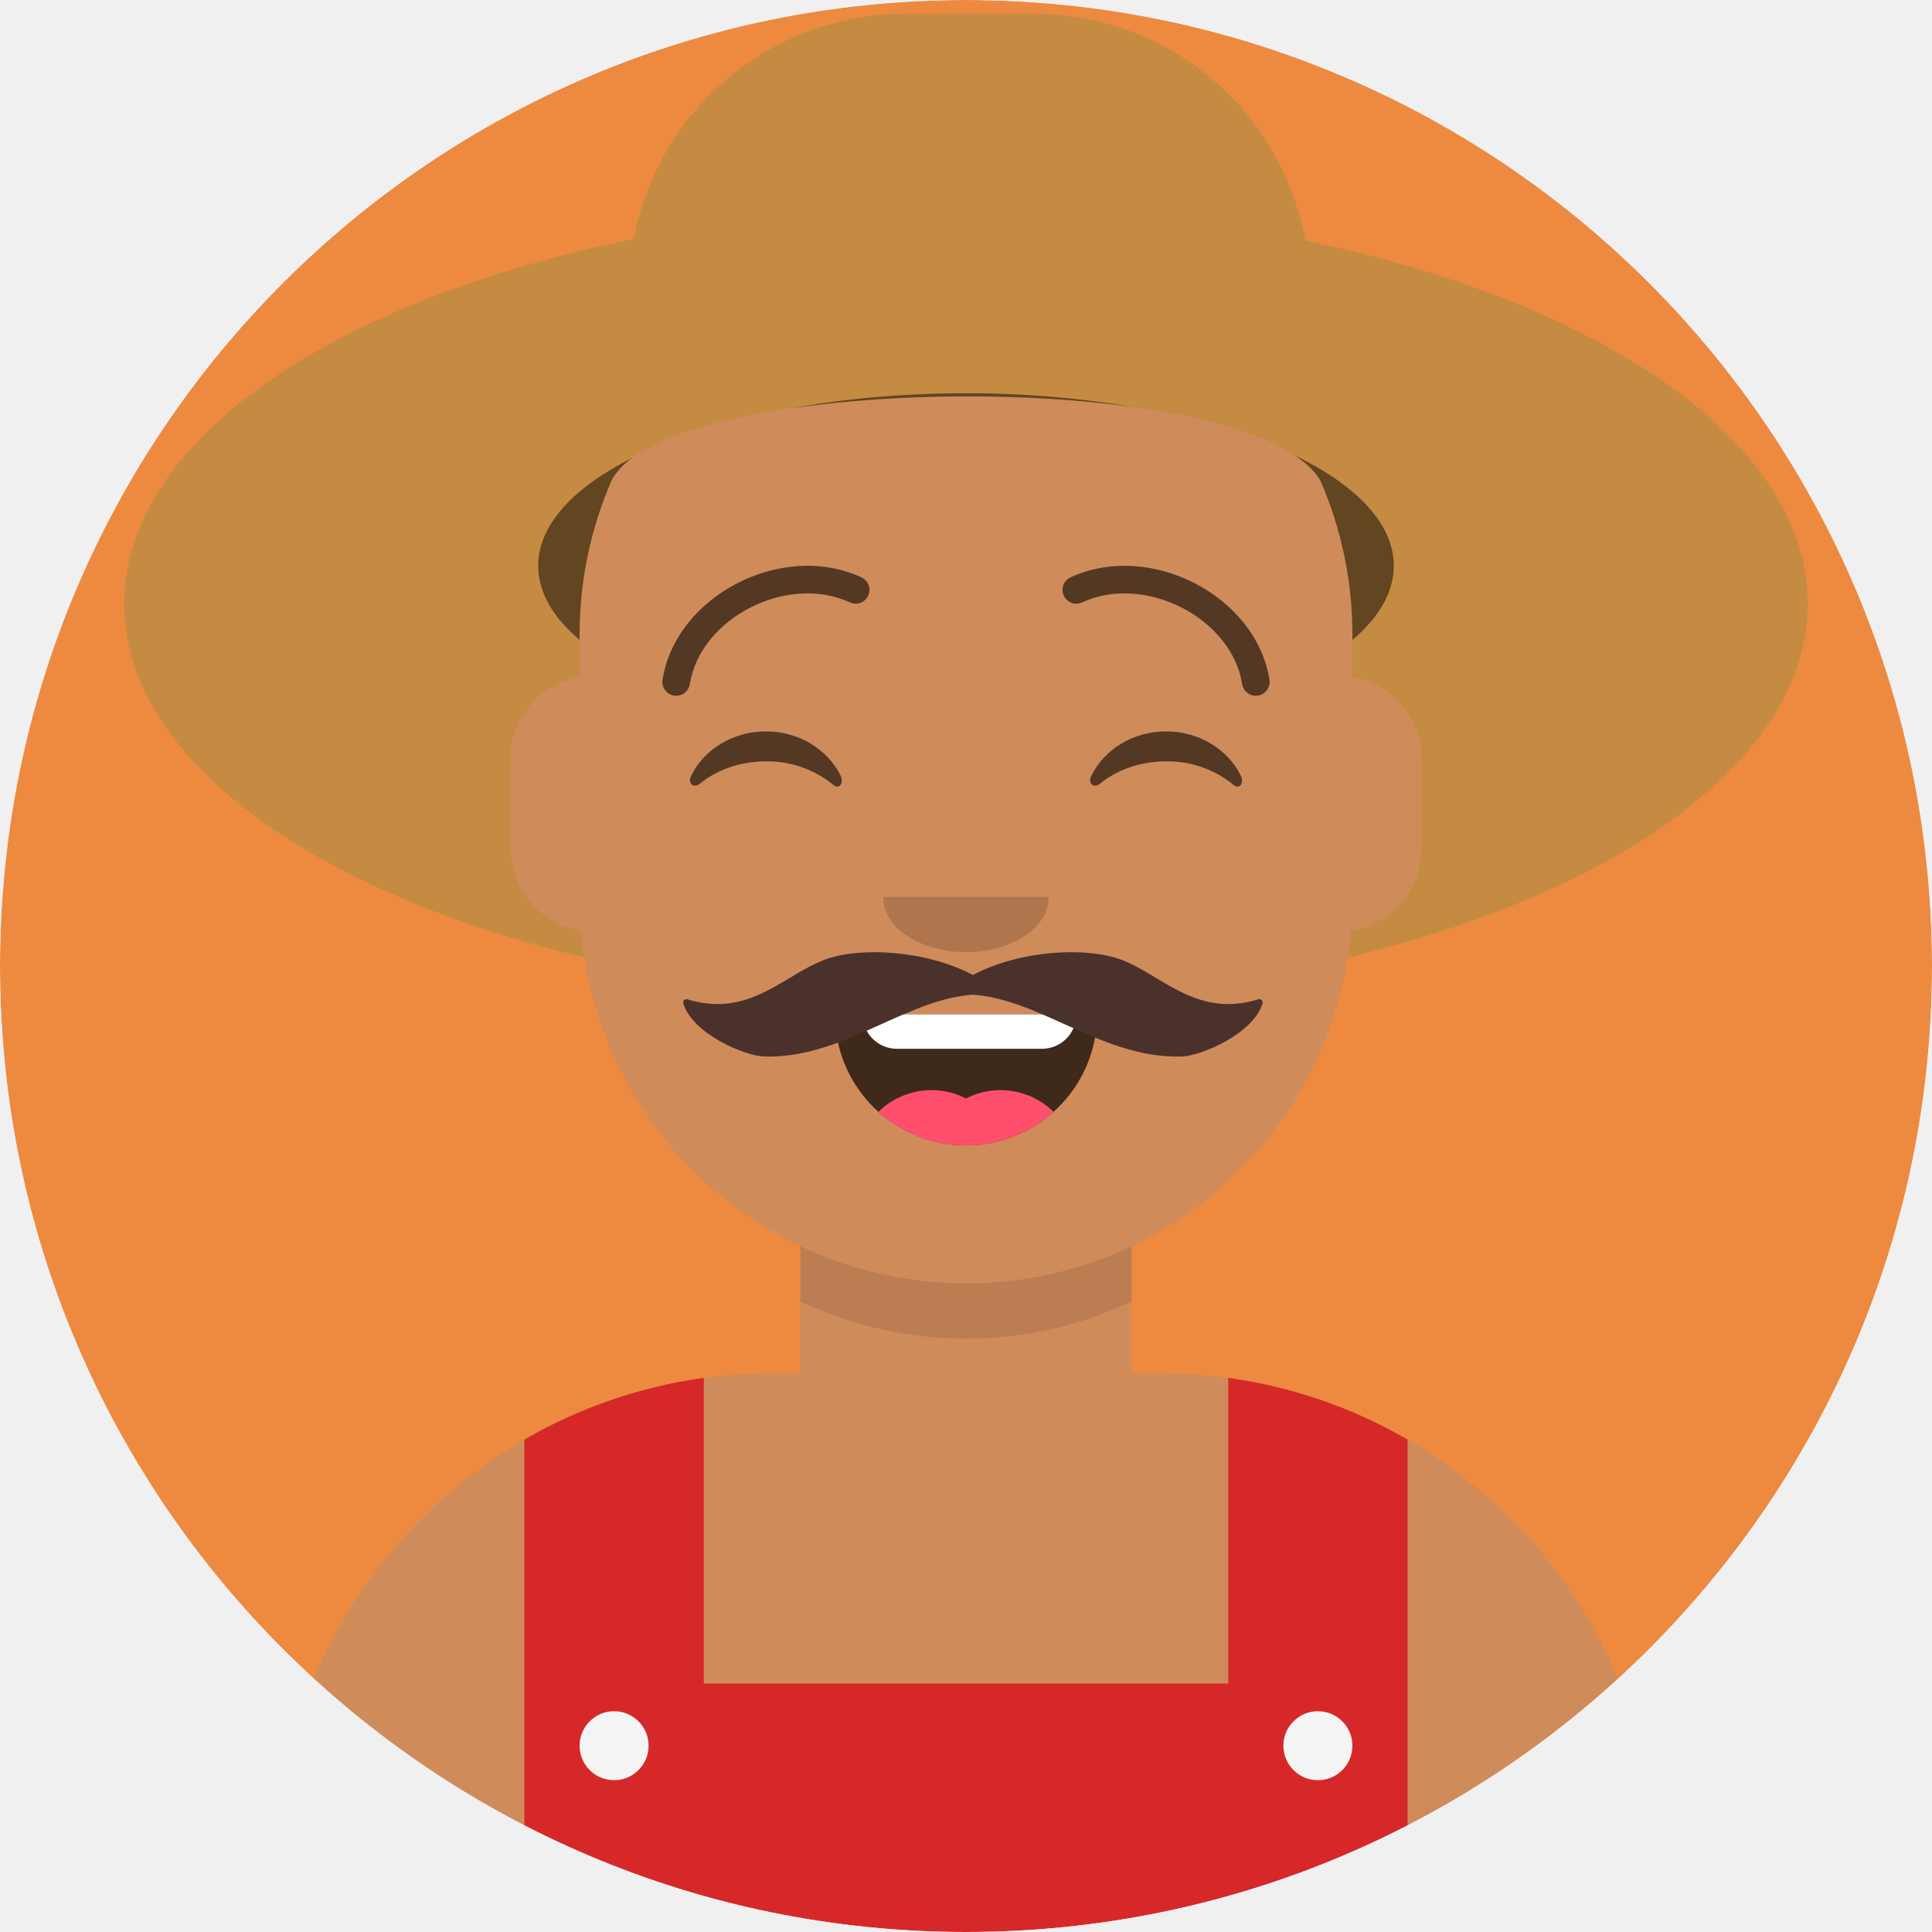
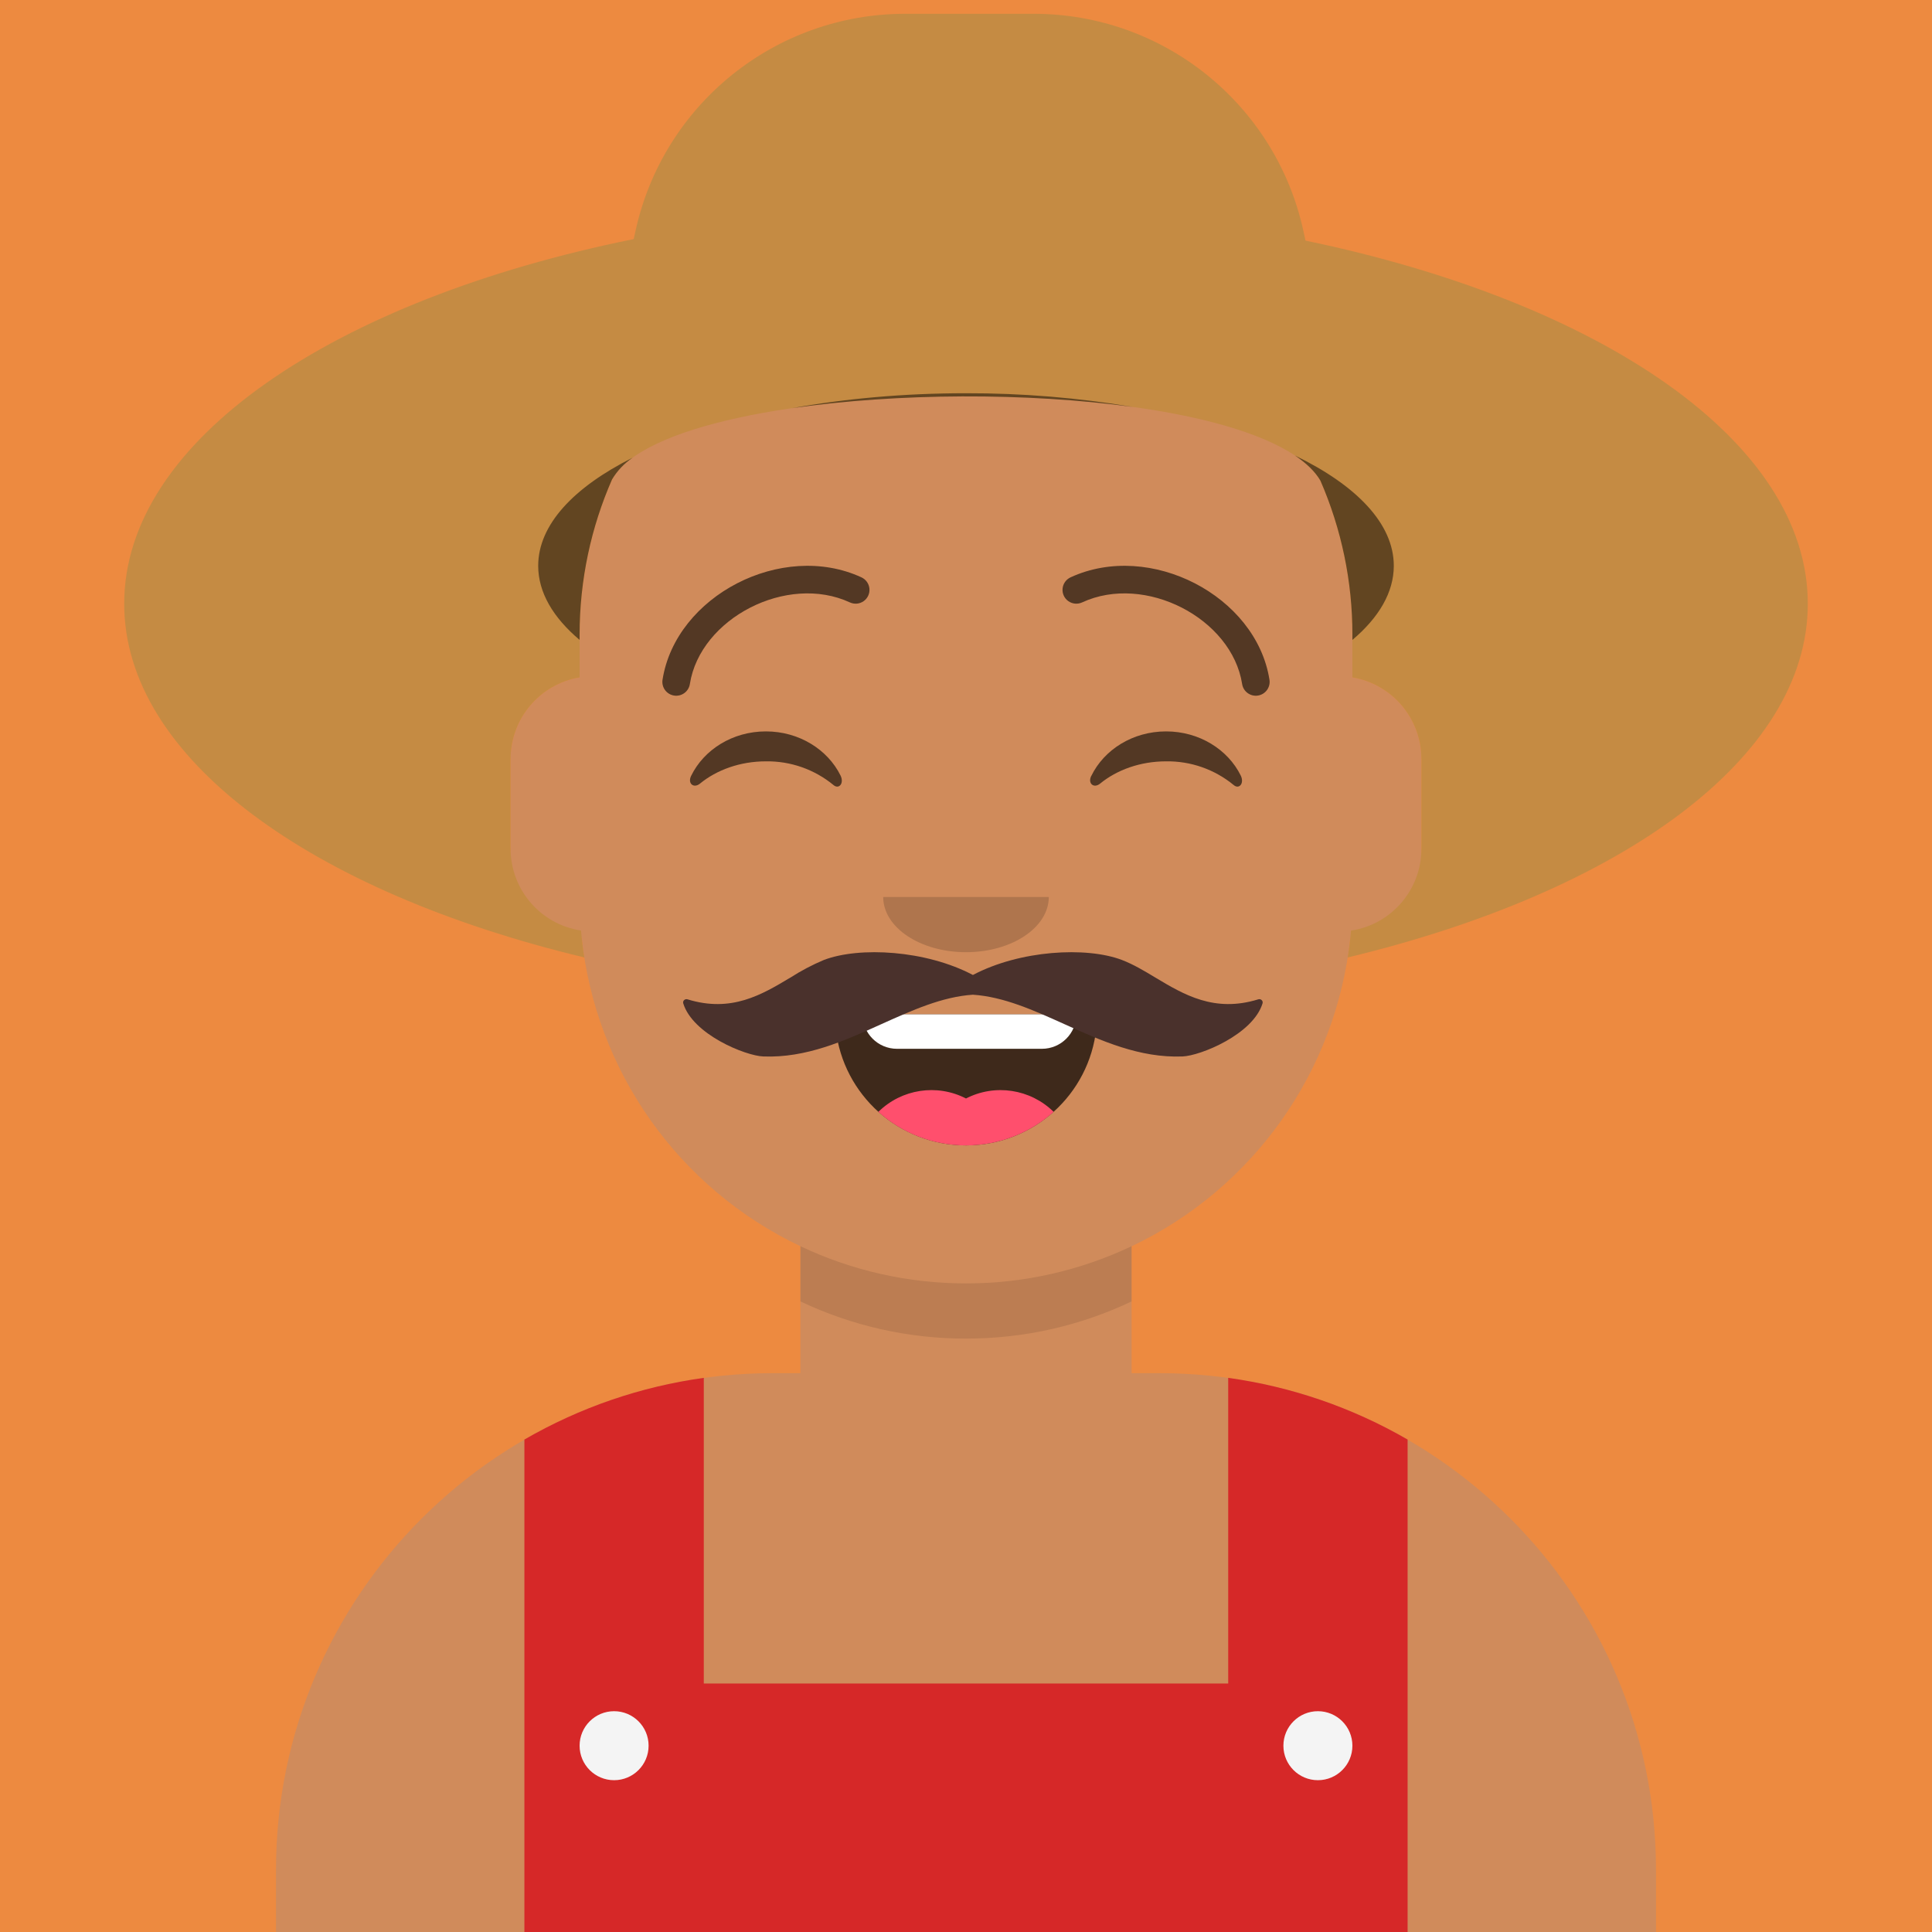
- <svg xmlns="http://www.w3.org/2000/svg" viewBox="0 0 512 512" width="512" height="512">
-   <defs>
-     <clipPath id="fc">
-       <circle cx="256" cy="256" r="256" />
-     </clipPath>
-   </defs>
-   <g clip-path="url(#fc)">
-     <svg viewBox="0 0 280 280" width="512" height="512" preserveAspectRatio="xMidYMid meet">
-       <mask id="viewboxMask">
-         <rect width="280" height="280" rx="0" ry="0" x="0" y="0" fill="#fff" />
-       </mask>
-       <g mask="url(#viewboxMask)">
-         <rect fill="#ED8A40" width="280" height="280" x="0" y="0" />
-         <g transform="translate(8)">
-           <path d="M132 36a56 56 0 0 0-56 56v6.17A12 12 0 0 0 66 110v14a12 12 0 0 0 10.3 11.88 56.04 56.04 0 0 0 31.7 44.73v18.4h-4a72 72 0 0 0-72 72v9h200v-9a72 72 0 0 0-72-72h-4v-18.39a56.04 56.04 0 0 0 31.7-44.73A12 12 0 0 0 198 124v-14a12 12 0 0 0-10-11.83V92a56 56 0 0 0-56-56Z" fill="#d08b5b" />
-           <path d="M108 180.61v8a55.79 55.79 0 0 0 24 5.39c8.59 0 16.73-1.93 24-5.39v-8a55.79 55.79 0 0 1-24 5.39 55.79 55.79 0 0 1-24-5.39Z" fill="#000" fill-opacity=".1" />
-           <g transform="translate(0 170)">
-             <path d="M196 38.63V110H68V38.63a71.52 71.52 0 0 1 26-8.94v44.3h76V29.69a71.52 71.52 0 0 1 26 8.94Z" fill="#D62828" />
-             <path d="M86 83a5 5 0 1 1-10 0 5 5 0 0 1 10 0ZM188 83a5 5 0 1 1-10 0 5 5 0 0 1 10 0Z" fill="#F4F4F4" />
-           </g>
-           <g transform="translate(78 134)">
-             <path fill-rule="evenodd" clip-rule="evenodd" d="M35.12 15.13a19 19 0 0 0 37.77-.09c.08-.77-.77-2.04-1.85-2.04H37.1C36 13 35 14.18 35.12 15.13Z" fill="#000" fill-opacity=".7" />
-             <path d="M70 13H39a5 5 0 0 0 5 5h21a5 5 0 0 0 5-5Z" fill="#fff" />
-             <path d="M66.7 27.14A10.96 10.96 0 0 0 54 25.2a10.95 10.95 0 0 0-12.7 1.94A18.93 18.93 0 0 0 54 32c4.88 0 9.33-1.84 12.7-4.86Z" fill="#FF4F6D" />
-           </g>
-           <g transform="translate(104 122)">
-             <path fill-rule="evenodd" clip-rule="evenodd" d="M16 8c0 4.42 5.37 8 12 8s12-3.58 12-8" fill="#000" fill-opacity=".16" />
-           </g>
-           <g transform="translate(76 90)">
-             <path d="M16.16 22.45c1.85-3.8 6-6.45 10.84-6.45 4.81 0 8.96 2.63 10.82 6.4.55 1.13-.24 2.05-1.03 1.37a15.05 15.05 0 0 0-9.8-3.43c-3.73 0-7.12 1.24-9.55 3.23-.9.73-1.82-.01-1.28-1.12ZM74.16 22.45c1.85-3.8 6-6.45 10.84-6.45 4.81 0 8.96 2.63 10.82 6.4.55 1.13-.24 2.05-1.03 1.37a15.05 15.05 0 0 0-9.8-3.43c-3.74 0-7.13 1.24-9.56 3.23-.9.73-1.82-.01-1.28-1.12Z" fill-rule="evenodd" clip-rule="evenodd" fill="#000" fill-opacity=".6" />
-           </g>
-           <g transform="translate(76 82)">
-             <path d="M15.98 17.13C17.48 7.6 30.06 1.1 39.16 5.3a2 2 0 1 0 1.68-3.63c-11.5-5.3-26.9 2.66-28.82 14.84a2 2 0 0 0 3.96.63ZM96.02 17.13C94.52 7.6 81.94 1.1 72.84 5.3a2 2 0 1 1-1.68-3.63c11.5-5.3 26.9 2.66 28.82 14.84a2 2 0 0 1-3.96.63Z" fill="#000" fill-opacity=".6" />
-           </g>
-           <g transform="translate(-1)">
-             <path d="M188.32 138.76C227.9 129.26 255 109.87 255 87.5c0-23.5-29.92-43.72-72.8-52.63l-.31-1.43A40 40 0 0 0 142.82 2h-18.64a40 40 0 0 0-39.07 31.44l-.27 1.21C41.41 43.45 11 63.8 11 87.5c0 22.37 27.1 41.76 66.68 51.26-.2-1.28-.36-2.58-.47-3.9A12 12 0 0 1 67 123v-13a12 12 0 0 1 10-11.83V92c0-8 1.68-15.62 4.7-22.51 8.61-15.69 92.73-16.49 102.66.16A55.82 55.82 0 0 1 189 92v6.17A12 12 0 0 1 199 110v13a12 12 0 0 1-10.2 11.87 56.06 56.06 0 0 1-.48 3.9Z" fill="#C58B43" />
-             <path d="M189 92.74c3.85-3.25 6-6.9 6-10.74 0-6.08-5.38-11.65-14.32-15.98 1.64 1.1 2.9 2.3 3.68 3.63A55.82 55.82 0 0 1 189 92v.74ZM157.26 58.99a144.36 144.36 0 0 0-24.26-2c-8.98 0-17.52.78-25.22 2.17 15.16-2.2 34.11-2.3 49.48-.17ZM84.69 66.33C76.12 70.62 71 76.07 71 82c0 3.85 2.15 7.49 6 10.74V92c0-8 1.68-15.62 4.7-22.51a9.94 9.94 0 0 1 2.99-3.16Z" fill="#000" fill-opacity=".5" />
-           </g>
-           <g transform="translate(49 72)">
-             <path d="M57.55 69.68a31.8 31.8 0 0 1 4.84-2.55C67.58 65.15 77.2 65.71 84 69.3c6.8-3.59 16.42-4.15 21.61-2.17 1.64.63 3.22 1.57 4.84 2.55 4.13 2.47 8.55 5.12 14.91 3.15.37-.12.73.22.62.58-1.37 4.5-9 7.6-11.6 7.7-6.2.24-11.75-2.26-17.13-4.69-4.44-2-8.77-3.96-13.25-4.26-4.48.3-8.8 2.26-13.25 4.26-5.38 2.43-10.92 4.93-17.13 4.69-2.6-.1-10.23-3.2-11.6-7.7-.11-.36.25-.7.62-.58 6.36 1.97 10.78-.68 14.9-3.15Z" fill="#4a312c" />
-           </g>
-           <g transform="translate(62 42)" />
-         </g>
+ <svg xmlns="http://www.w3.org/2000/svg" viewBox="0 0 280 280" width="512" height="512" preserveAspectRatio="xMidYMid meet">
+   <mask id="viewboxMask">
+     <rect width="280" height="280" rx="0" ry="0" x="0" y="0" fill="#fff" />
+   </mask>
+   <g mask="url(#viewboxMask)">
+     <rect fill="#ED8A40" width="280" height="280" x="0" y="0" />
+     <g transform="translate(8)">
+       <path d="M132 36a56 56 0 0 0-56 56v6.17A12 12 0 0 0 66 110v14a12 12 0 0 0 10.3 11.88 56.04 56.04 0 0 0 31.7 44.73v18.4h-4a72 72 0 0 0-72 72v9h200v-9a72 72 0 0 0-72-72h-4v-18.39a56.04 56.04 0 0 0 31.7-44.73A12 12 0 0 0 198 124v-14a12 12 0 0 0-10-11.83V92a56 56 0 0 0-56-56Z" fill="#d08b5b" />
+       <path d="M108 180.61v8a55.79 55.79 0 0 0 24 5.39c8.59 0 16.73-1.93 24-5.39v-8a55.79 55.79 0 0 1-24 5.39 55.79 55.79 0 0 1-24-5.39Z" fill="#000" fill-opacity=".1" />
+       <g transform="translate(0 170)">
+         <path d="M196 38.63V110H68V38.63a71.52 71.52 0 0 1 26-8.94v44.3h76V29.69a71.52 71.52 0 0 1 26 8.94Z" fill="#D62828" />
+         <path d="M86 83a5 5 0 1 1-10 0 5 5 0 0 1 10 0ZM188 83a5 5 0 1 1-10 0 5 5 0 0 1 10 0Z" fill="#F4F4F4" />
      </g>
-     </svg>
+       <g transform="translate(78 134)">
+         <path fill-rule="evenodd" clip-rule="evenodd" d="M35.12 15.13a19 19 0 0 0 37.77-.09c.08-.77-.77-2.04-1.85-2.04H37.1C36 13 35 14.18 35.12 15.13Z" fill="#000" fill-opacity=".7" />
+         <path d="M70 13H39a5 5 0 0 0 5 5h21a5 5 0 0 0 5-5Z" fill="#fff" />
+         <path d="M66.7 27.14A10.96 10.96 0 0 0 54 25.2a10.95 10.95 0 0 0-12.7 1.94A18.93 18.93 0 0 0 54 32c4.88 0 9.33-1.84 12.7-4.86Z" fill="#FF4F6D" />
+       </g>
+       <g transform="translate(104 122)">
+         <path fill-rule="evenodd" clip-rule="evenodd" d="M16 8c0 4.42 5.37 8 12 8s12-3.58 12-8" fill="#000" fill-opacity=".16" />
+       </g>
+       <g transform="translate(76 90)">
+         <path d="M16.16 22.45c1.85-3.8 6-6.45 10.84-6.45 4.81 0 8.96 2.63 10.82 6.4.55 1.13-.24 2.05-1.03 1.37a15.05 15.05 0 0 0-9.8-3.43c-3.73 0-7.12 1.24-9.55 3.23-.9.73-1.82-.01-1.28-1.12ZM74.16 22.45c1.85-3.8 6-6.45 10.84-6.45 4.81 0 8.96 2.63 10.82 6.4.55 1.13-.24 2.05-1.03 1.37a15.05 15.05 0 0 0-9.8-3.43c-3.74 0-7.13 1.24-9.56 3.23-.9.73-1.82-.01-1.28-1.12Z" fill-rule="evenodd" clip-rule="evenodd" fill="#000" fill-opacity=".6" />
+       </g>
+       <g transform="translate(76 82)">
+         <path d="M15.98 17.13C17.48 7.6 30.06 1.1 39.16 5.3a2 2 0 1 0 1.68-3.63c-11.5-5.3-26.9 2.66-28.82 14.84a2 2 0 0 0 3.96.63ZM96.02 17.13C94.52 7.6 81.94 1.1 72.84 5.3a2 2 0 1 1-1.68-3.63c11.5-5.3 26.9 2.66 28.82 14.84a2 2 0 0 1-3.96.63Z" fill="#000" fill-opacity=".6" />
+       </g>
+       <g transform="translate(-1)">
+         <path d="M188.32 138.76C227.9 129.26 255 109.87 255 87.5c0-23.5-29.92-43.72-72.8-52.63l-.31-1.43A40 40 0 0 0 142.82 2h-18.64a40 40 0 0 0-39.07 31.44l-.27 1.21C41.41 43.45 11 63.8 11 87.5c0 22.37 27.1 41.76 66.68 51.26-.2-1.28-.36-2.58-.47-3.9A12 12 0 0 1 67 123v-13a12 12 0 0 1 10-11.83V92c0-8 1.68-15.62 4.7-22.51 8.61-15.69 92.73-16.49 102.66.16A55.82 55.82 0 0 1 189 92v6.17A12 12 0 0 1 199 110v13a12 12 0 0 1-10.2 11.87 56.06 56.06 0 0 1-.48 3.9Z" fill="#C58B43" />
+         <path d="M189 92.74c3.85-3.25 6-6.9 6-10.74 0-6.08-5.38-11.65-14.32-15.98 1.64 1.1 2.9 2.3 3.68 3.63A55.82 55.82 0 0 1 189 92v.74ZM157.26 58.99a144.36 144.36 0 0 0-24.26-2c-8.98 0-17.52.78-25.22 2.17 15.16-2.2 34.11-2.3 49.48-.17ZM84.69 66.33C76.12 70.62 71 76.07 71 82c0 3.85 2.15 7.49 6 10.74V92c0-8 1.68-15.62 4.7-22.51a9.94 9.94 0 0 1 2.99-3.16Z" fill="#000" fill-opacity=".5" />
+       </g>
+       <g transform="translate(49 72)">
+         <path d="M57.55 69.68a31.8 31.8 0 0 1 4.84-2.55C67.58 65.15 77.2 65.71 84 69.3c6.8-3.59 16.42-4.15 21.61-2.17 1.64.63 3.22 1.57 4.84 2.55 4.13 2.47 8.55 5.12 14.91 3.15.37-.12.73.22.62.58-1.37 4.5-9 7.6-11.6 7.7-6.2.24-11.75-2.26-17.13-4.69-4.44-2-8.77-3.96-13.25-4.26-4.48.3-8.8 2.26-13.25 4.26-5.38 2.43-10.92 4.93-17.13 4.69-2.6-.1-10.23-3.2-11.6-7.7-.11-.36.25-.7.62-.58 6.36 1.97 10.78-.68 14.9-3.15Z" fill="#4a312c" />
+       </g>
+       <g transform="translate(62 42)" />
+     </g>
  </g>
</svg>
